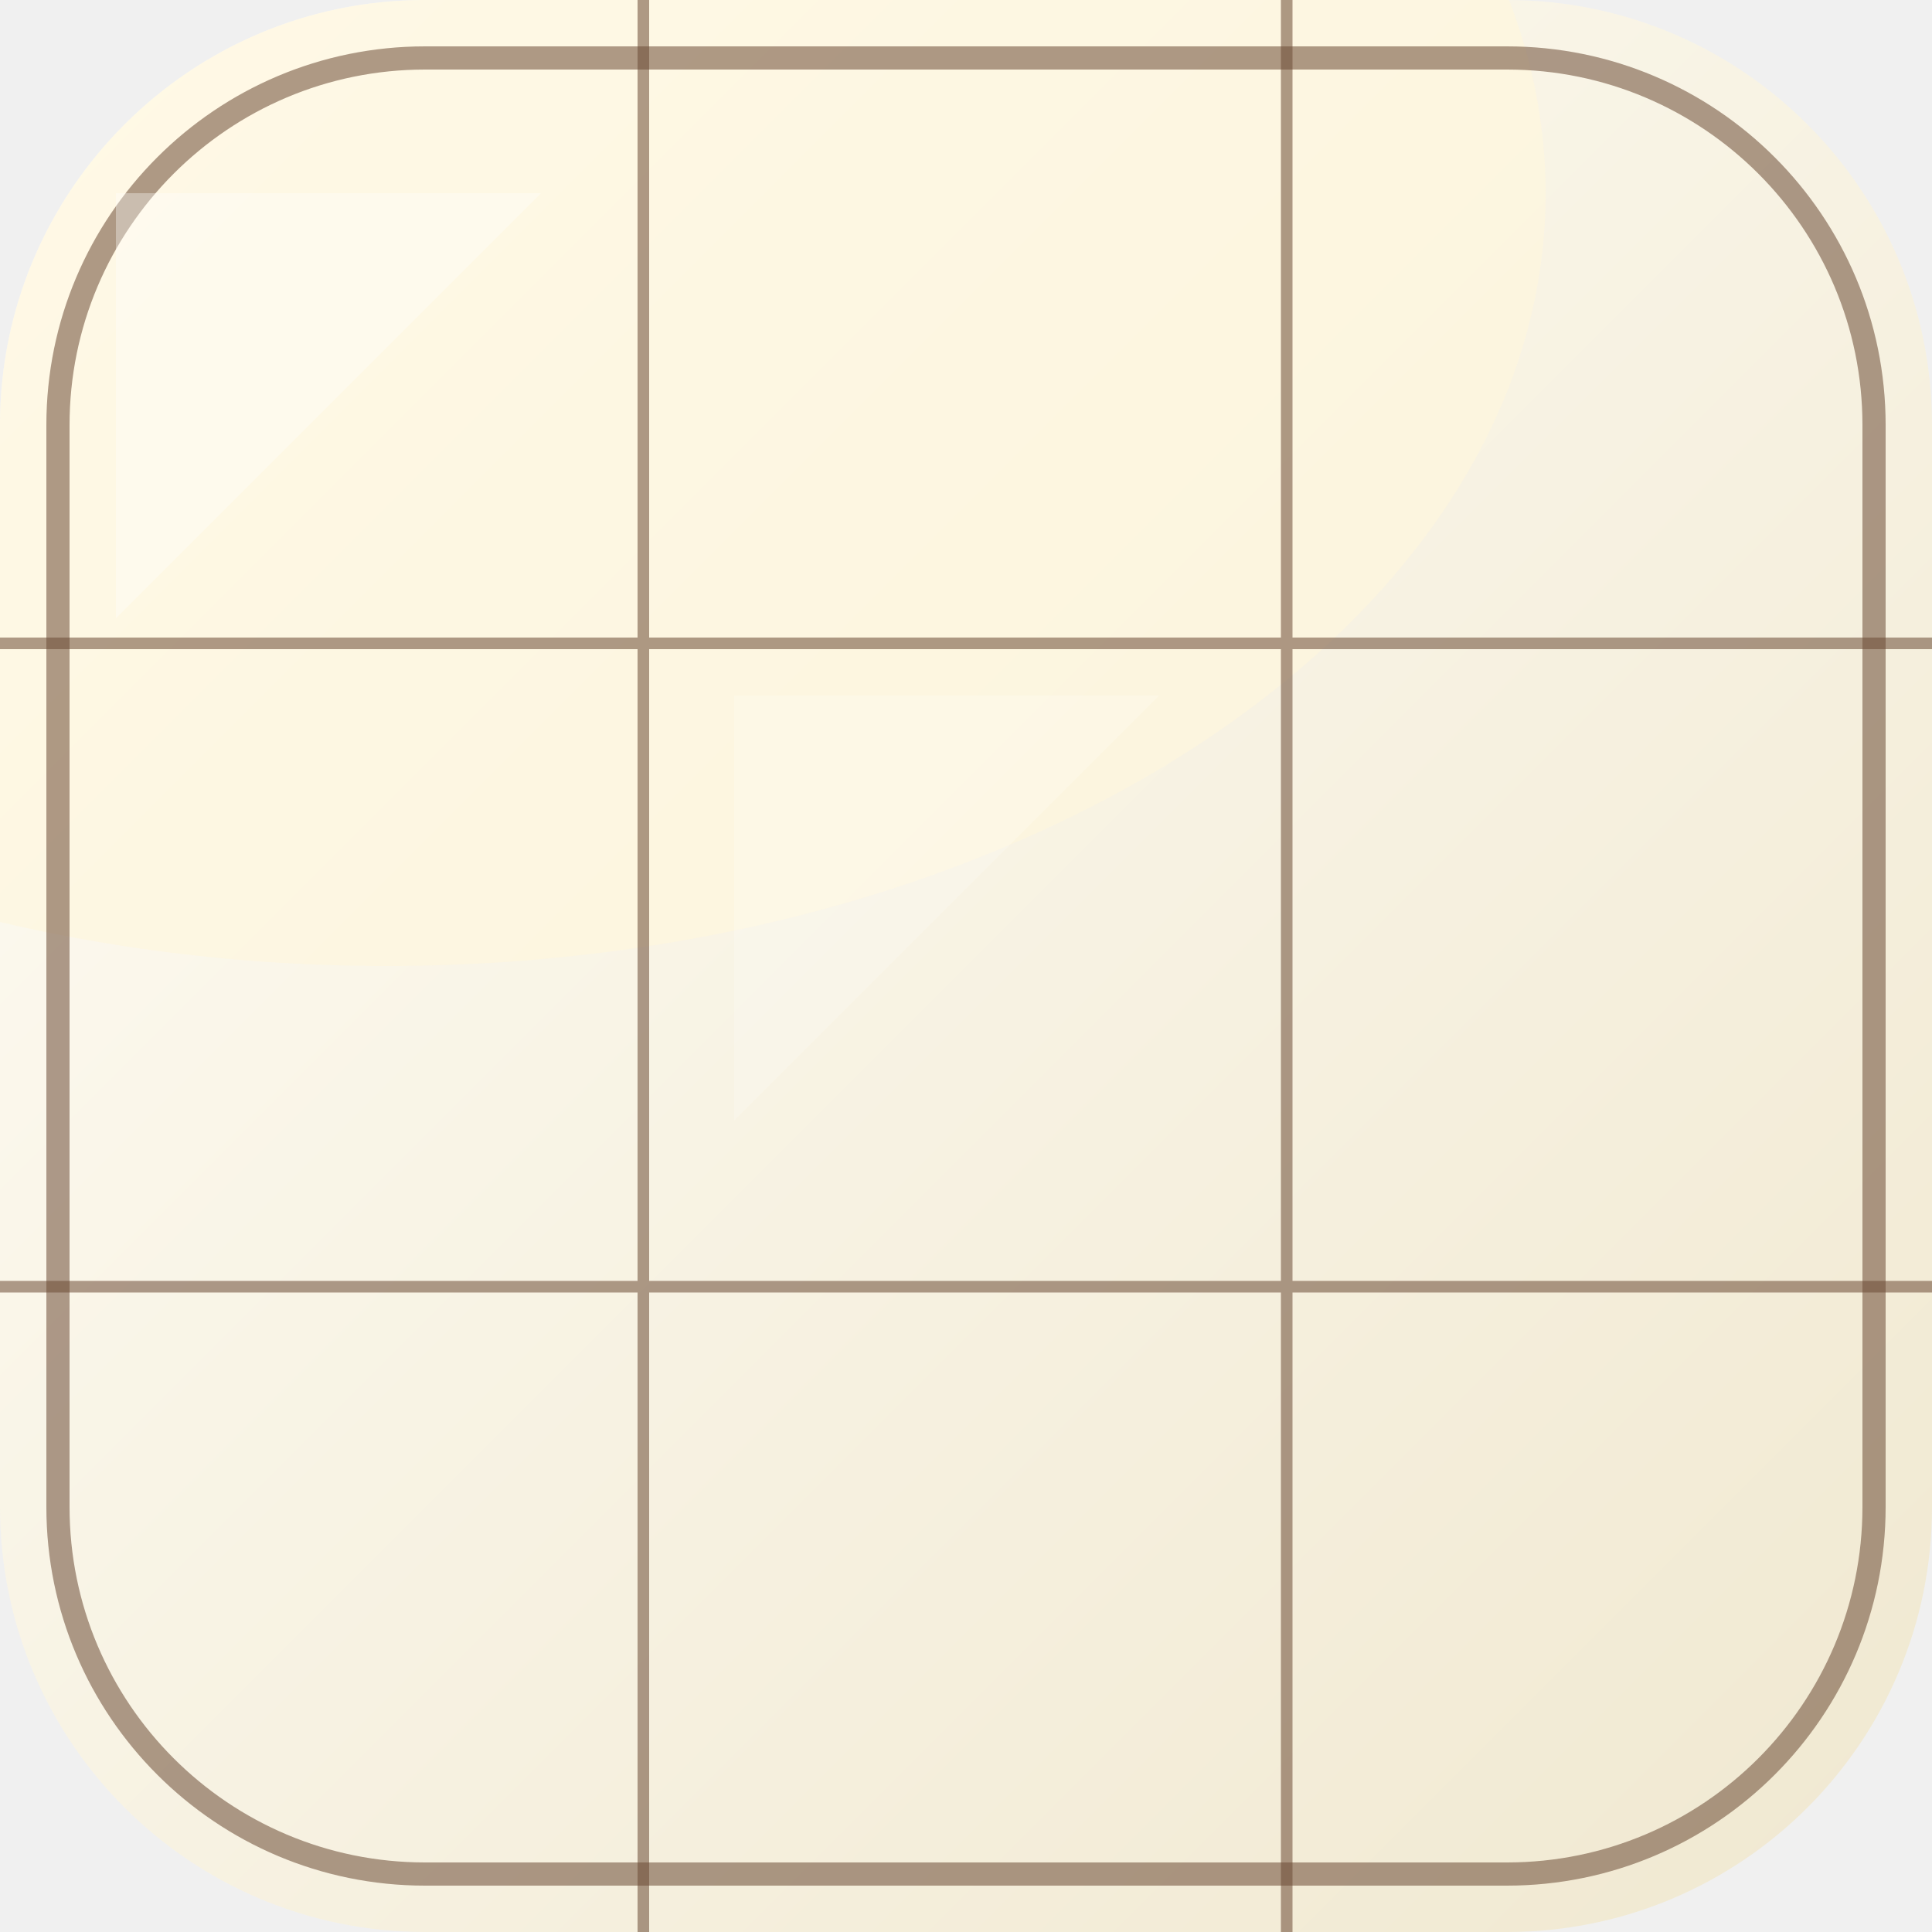
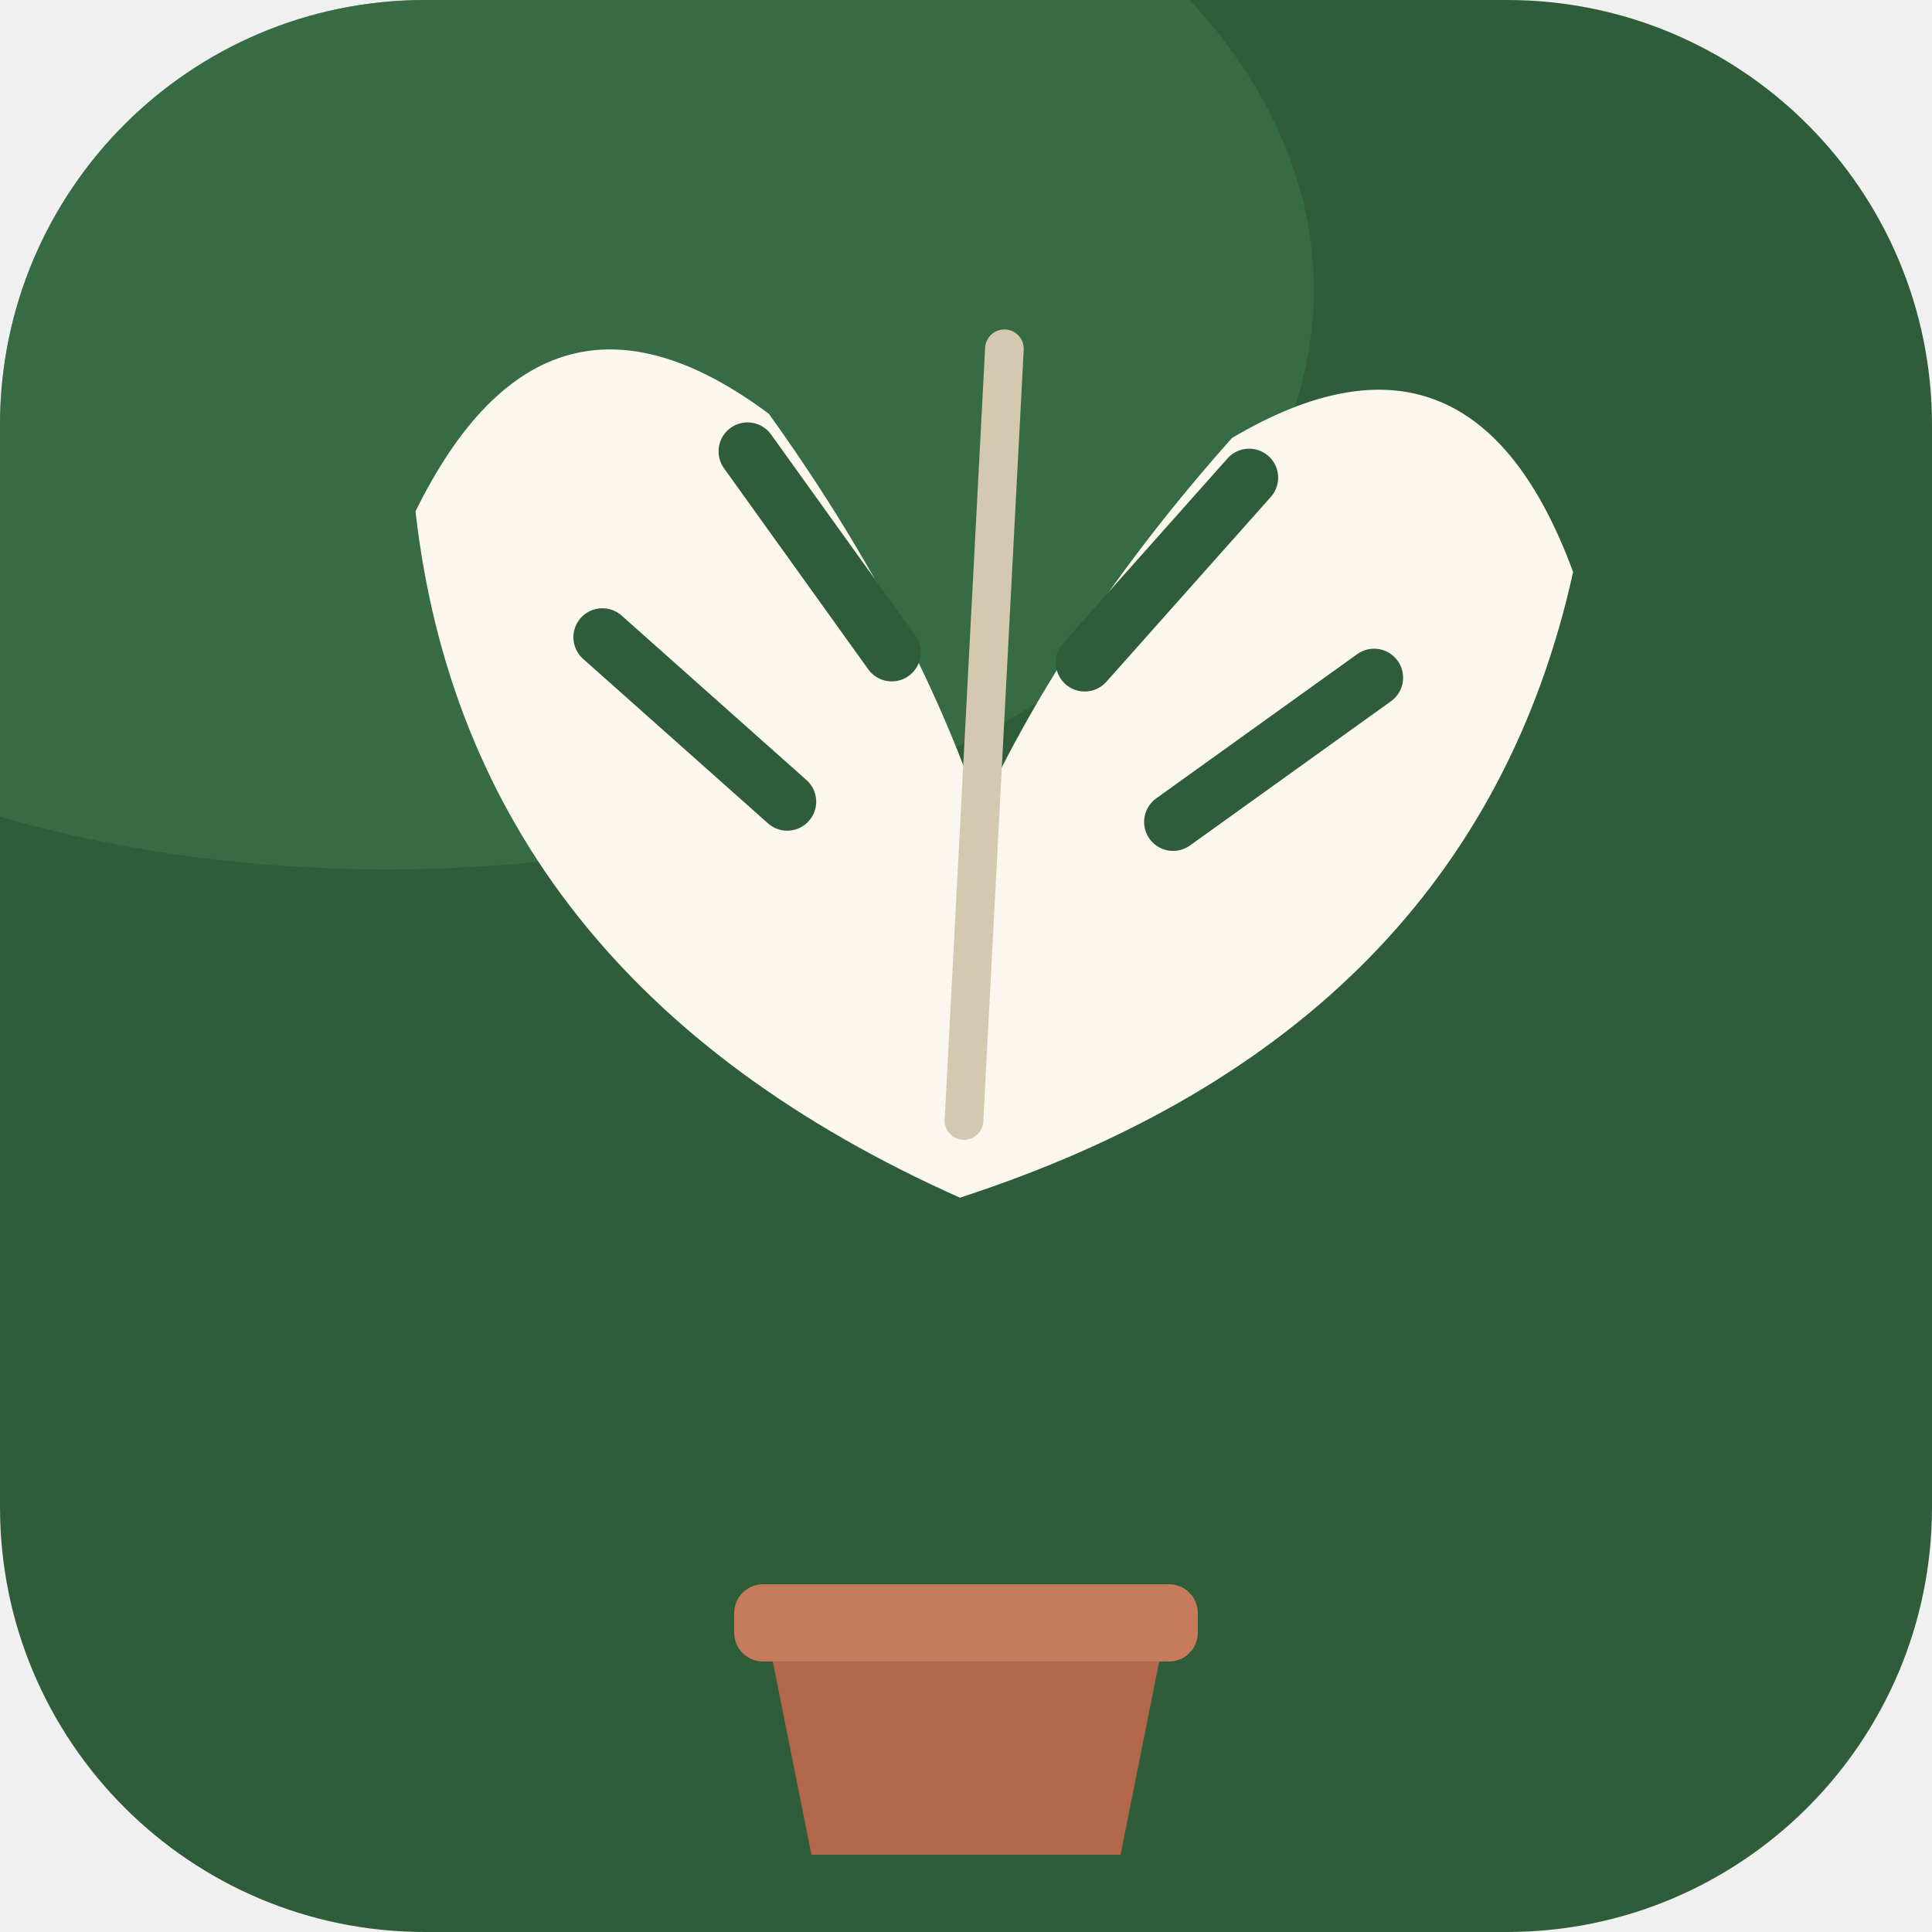
<svg xmlns="http://www.w3.org/2000/svg" viewBox="0 0 100 100">
  <defs>
-     <linearGradient id="g-glass" x1="0" y1="0" x2="1" y2="1">
-       <stop offset="0%" stop-color="#FFFDF6" />
-       <stop offset="100%" stop-color="#F0E8D0" />
-     </linearGradient>
-     <clipPath id="g-clip">
+     <clipPath id="clip">
      <rect x="0" y="0" width="100" height="100" rx="22" ry="22" />
    </clipPath>
  </defs>
-   <g clip-path="url(#g-clip)">
-     <rect x="0" y="0" width="100" height="100" fill="url(#g-glass)" />
-     <ellipse cx="20" cy="10" rx="60" ry="40" fill="#FFF6DC" opacity="0.6" />
-     <g stroke="#6B4A35" stroke-width="0.6" opacity="0.55">
-       <line x1="33.3" y1="0" x2="33.3" y2="100" />
-       <line x1="66.6" y1="0" x2="66.6" y2="100" />
-       <line x1="0" y1="33.3" x2="100" y2="33.3" />
-       <line x1="0" y1="66.6" x2="100" y2="66.6" />
+   <g clip-path="url(#clip)">
+     <rect width="100" height="100" fill="#2F5D3A" />
+     <ellipse cx="20" cy="15" rx="48" ry="30" fill="#3D7A4E" opacity="0.5" />
+     <g transform="translate(50 56) rotate(3)">
+       <path d="M 0 6 Q -26 -4 -30 -28 Q -24 -42 -12 -34 Q -4 -24 0 -14 Q 4 -24 12 -34 Q 24 -42 30 -28 Q 26 -4 0 6 Z" fill="#FBF7EE" />
+       <path d="M -20 -22 L -10 -14" stroke="#2F5D3A" stroke-width="3" stroke-linecap="round" />
+       <path d="M 20 -22 L 10 -14" stroke="#2F5D3A" stroke-width="3" stroke-linecap="round" />
+       <path d="M -13 -32 L -5 -22" stroke="#2F5D3A" stroke-width="3" stroke-linecap="round" />
+       <path d="M 13 -32 L 5 -22" stroke="#2F5D3A" stroke-width="3" stroke-linecap="round" />
+       <path d="M 0 2 Q 0 -22 0 -38" stroke="#D4C8B0" stroke-width="2" fill="none" stroke-linecap="round" />
    </g>
-     <rect x="3" y="3" width="94" height="94" rx="19" ry="19" fill="none" stroke="#6B4A35" stroke-width="1.2" opacity="0.55" />
-     <path d="M 6 10 L 28 10 L 6 32 Z" fill="#FFFFFF" opacity="0.35" />
-     <path d="M 38 36 L 60 36 L 38 58 Z" fill="#FFFFFF" opacity="0.18" />
+     <rect x="38" y="82" width="24" height="4" rx="1.5" fill="#C77B5D" />
+     <path d="M 40 86 L 42 96 L 58 96 L 60 86 Z" fill="#B2664A" />
  </g>
</svg>
